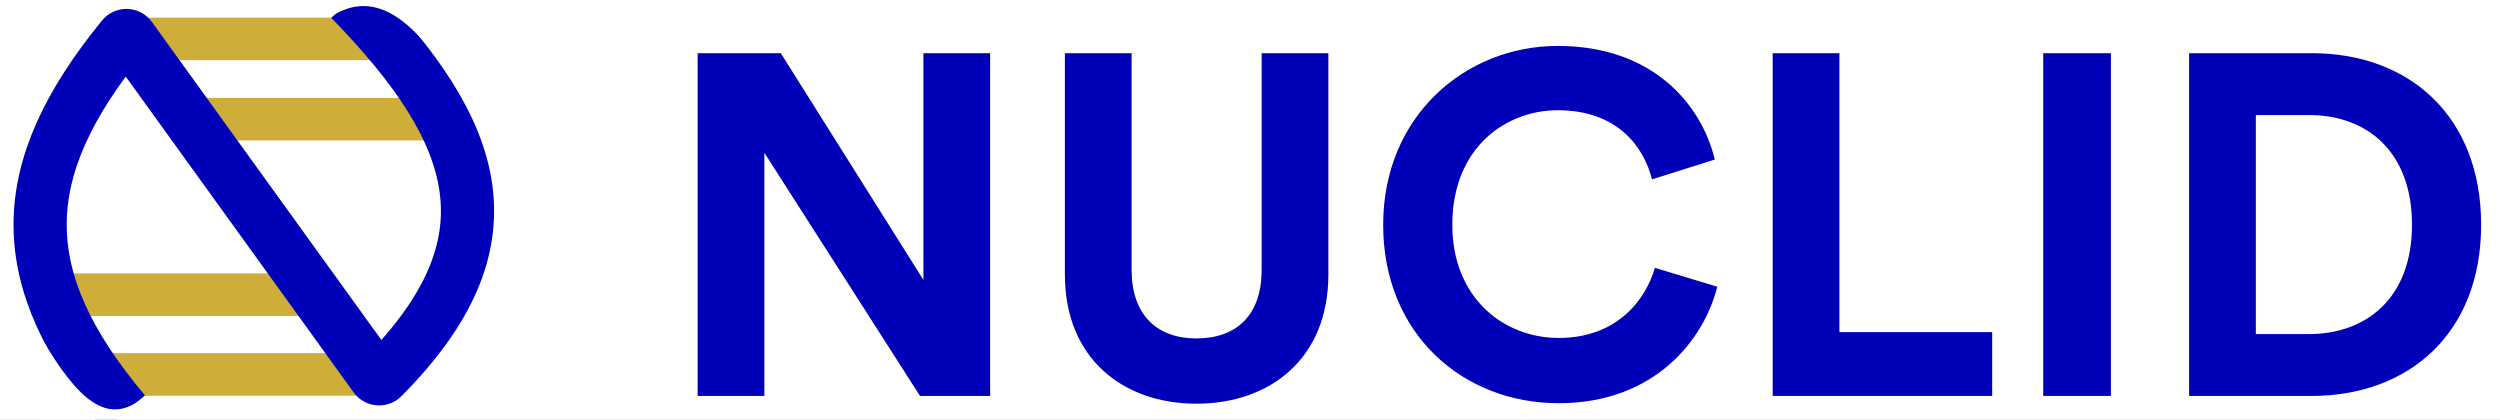
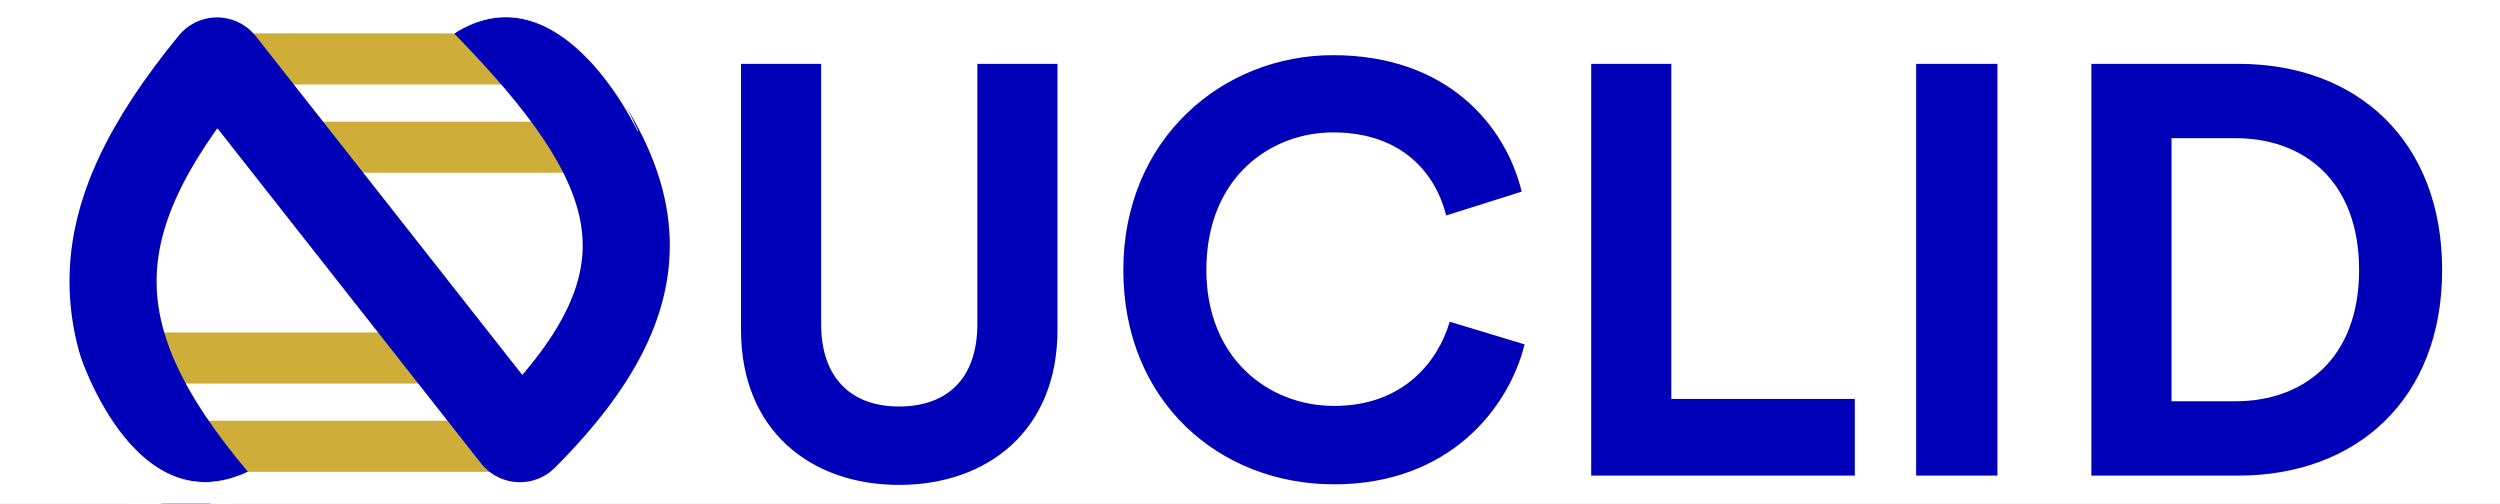
- <svg xmlns="http://www.w3.org/2000/svg" width="5171" height="867" viewBox="0 0 5171 867" fill="none">
+ <svg xmlns="http://www.w3.org/2000/svg" width="4305" height="867" viewBox="0 0 4305 867" fill="none">
  <g clip-path="url(#clip0)">
-     <rect width="5171" height="867" fill="white" />
-     <path d="M2048 819V110H1910V579L1615 110H1443V819H1581V316L1903 819H2048ZM2474.6 835C2626.6 835 2747.6 742 2747.6 568V110H2609.6V558C2609.6 651 2558.6 700 2474.6 700C2392.6 700 2340.6 651 2340.6 558V110H2202.6V568C2202.6 742 2323.6 835 2474.6 835ZM3223.96 834C3422.96 834 3524.96 702 3551.96 593L3422.96 554C3403.96 620 3344.96 699 3223.96 699C3109.96 699 3003.96 616 3003.96 465C3003.96 304 3115.96 228 3221.96 228C3344.96 228 3399.96 303 3416.96 371L3546.96 330C3518.96 215 3417.96 95 3221.96 95C3031.96 95 2860.96 239 2860.96 465C2860.96 691 3025.96 834 3223.96 834ZM4120.63 819V687H3804.63V110H3666.63V819H4120.63ZM4366.2 819V110H4226.2V819H4366.2ZM4665.96 691V238H4776.96C4892.96 238 4988.96 311 4988.96 465C4988.96 619 4891.96 691 4775.96 691H4665.96ZM4780.96 819C4982.96 819 5131.96 689 5131.96 465C5131.96 241 4983.96 110 4781.96 110H4527.96V819H4780.96Z" fill="#0000B9" />
-     <rect width="88" height="562" transform="matrix(-4.37114e-08 -1 -1 4.37114e-08 789 124.503)" fill="#CEAD39" />
-     <rect width="88" height="561" transform="matrix(-4.37114e-08 -1 -1 4.37114e-08 661 653.503)" fill="#CEAD39" />
-     <rect width="88" height="619" transform="matrix(-4.37114e-08 -1 -1 4.37114e-08 789 818.503)" fill="#CEAD39" />
-     <rect width="88" height="549" transform="matrix(-4.37114e-08 -1 -1 4.37114e-08 908 290.503)" fill="#CEAD39" />
-     <path d="M257.982 853.503C22.507 574.204 28.274 353.542 253.679 77.072C257.81 72.005 265.693 72.171 269.518 77.472L776.135 779.548C779.722 784.519 787.028 784.996 791.349 780.647C1067.7 502.55 997.17 277.676 724.554 -1.497" stroke="#0000B9" stroke-width="110" />
-     <path d="M1128 499.503C989.114 280.103 859.5 -81.114 684 35.003L643.587 -131.121L835.102 -284.085L1128 499.503Z" fill="white" />
-     <path d="M-134 338.503C37.776 533.23 144.782 960.731 299.754 818.367L365.882 976.03L200.913 1157.31L-134 338.503Z" fill="white" />
+     <rect width="4305" height="867" fill="white" />
+     <path d="M1548 835C1700 835 1821 742 1821 568V110H1683V558C1683 651 1632 700 1548 700C1466 700 1414 651 1414 558V110H1276V568C1276 742 1397 835 1548 835ZM2297.36 834C2496.36 834 2598.36 702 2625.36 593L2496.36 554C2477.36 620 2418.36 699 2297.36 699C2183.36 699 2077.36 616 2077.36 465C2077.36 304 2189.36 228 2295.36 228C2418.36 228 2473.36 303 2490.36 371L2620.36 330C2592.36 215 2491.36 95 2295.36 95C2105.36 95 1934.36 239 1934.36 465C1934.36 691 2099.36 834 2297.36 834ZM3194.03 819V687H2878.03V110H2740.03V819H3194.03ZM3439.6 819V110H3299.6V819H3439.6ZM3739.36 691V238H3850.36C3966.36 238 4062.36 311 4062.36 465C4062.36 619 3965.36 691 3849.36 691H3739.36ZM3854.36 819C4056.36 819 4205.36 689 4205.36 465C4205.36 241 4057.36 110 3855.36 110H3601.36V819H3854.36Z" fill="#0000B9" />
+     <rect width="88" height="562" transform="matrix(-4.37114e-08 -1 -1 4.37114e-08 900.413 145.503)" fill="#CEAD39" />
+     <rect width="88" height="561" transform="matrix(-4.37114e-08 -1 -1 4.37114e-08 772.413 660.503)" fill="#CEAD39" />
+     <rect width="88" height="619" transform="matrix(-4.37114e-08 -1 -1 4.37114e-08 900.413 812.503)" fill="#CEAD39" />
+     <rect width="88" height="549" transform="matrix(-4.37114e-08 -1 -1 4.37114e-08 1019.41 297.503)" fill="#CEAD39" />
+     <path d="M369.395 860.503C133.806 581.068 140.216 384.718 365.957 108.619C369.987 103.69 377.626 103.683 381.562 108.687L887.457 751.712C891.144 756.399 898.228 756.703 902.438 752.48C1179.17 474.895 1108.69 284.785 835.967 5.503" stroke="#0000B9" stroke-width="150" />
+     <path d="M1097.75 224.598C1087.45 203.205 958.835 -54.223 782.413 57L870.413 -254L1097.75 224.598C1098.19 225.517 1098.41 226 1098.41 226L1097.75 224.598Z" fill="white" />
+     <path d="M782.413 57C966.413 -59 1098.41 226 1098.41 226L870.413 -254L782.413 57Z" stroke="white" />
+     <path d="M135.063 605.338C142.666 628.601 236.083 900.262 425.413 813.5L296.992 1109.73L135.063 605.338C134.725 604.305 134.557 603.762 134.557 603.762L135.063 605.338Z" fill="white" />
+     <path d="M425.413 813.5C227.674 904.115 134.557 603.762 134.557 603.762L296.992 1109.73L425.413 813.5Z" stroke="white" />
  </g>
  <defs>
    <clipPath id="clip0">
-       <rect width="5171" height="867" fill="white" />
+       <rect width="4305" height="867" fill="white" />
    </clipPath>
  </defs>
</svg>
